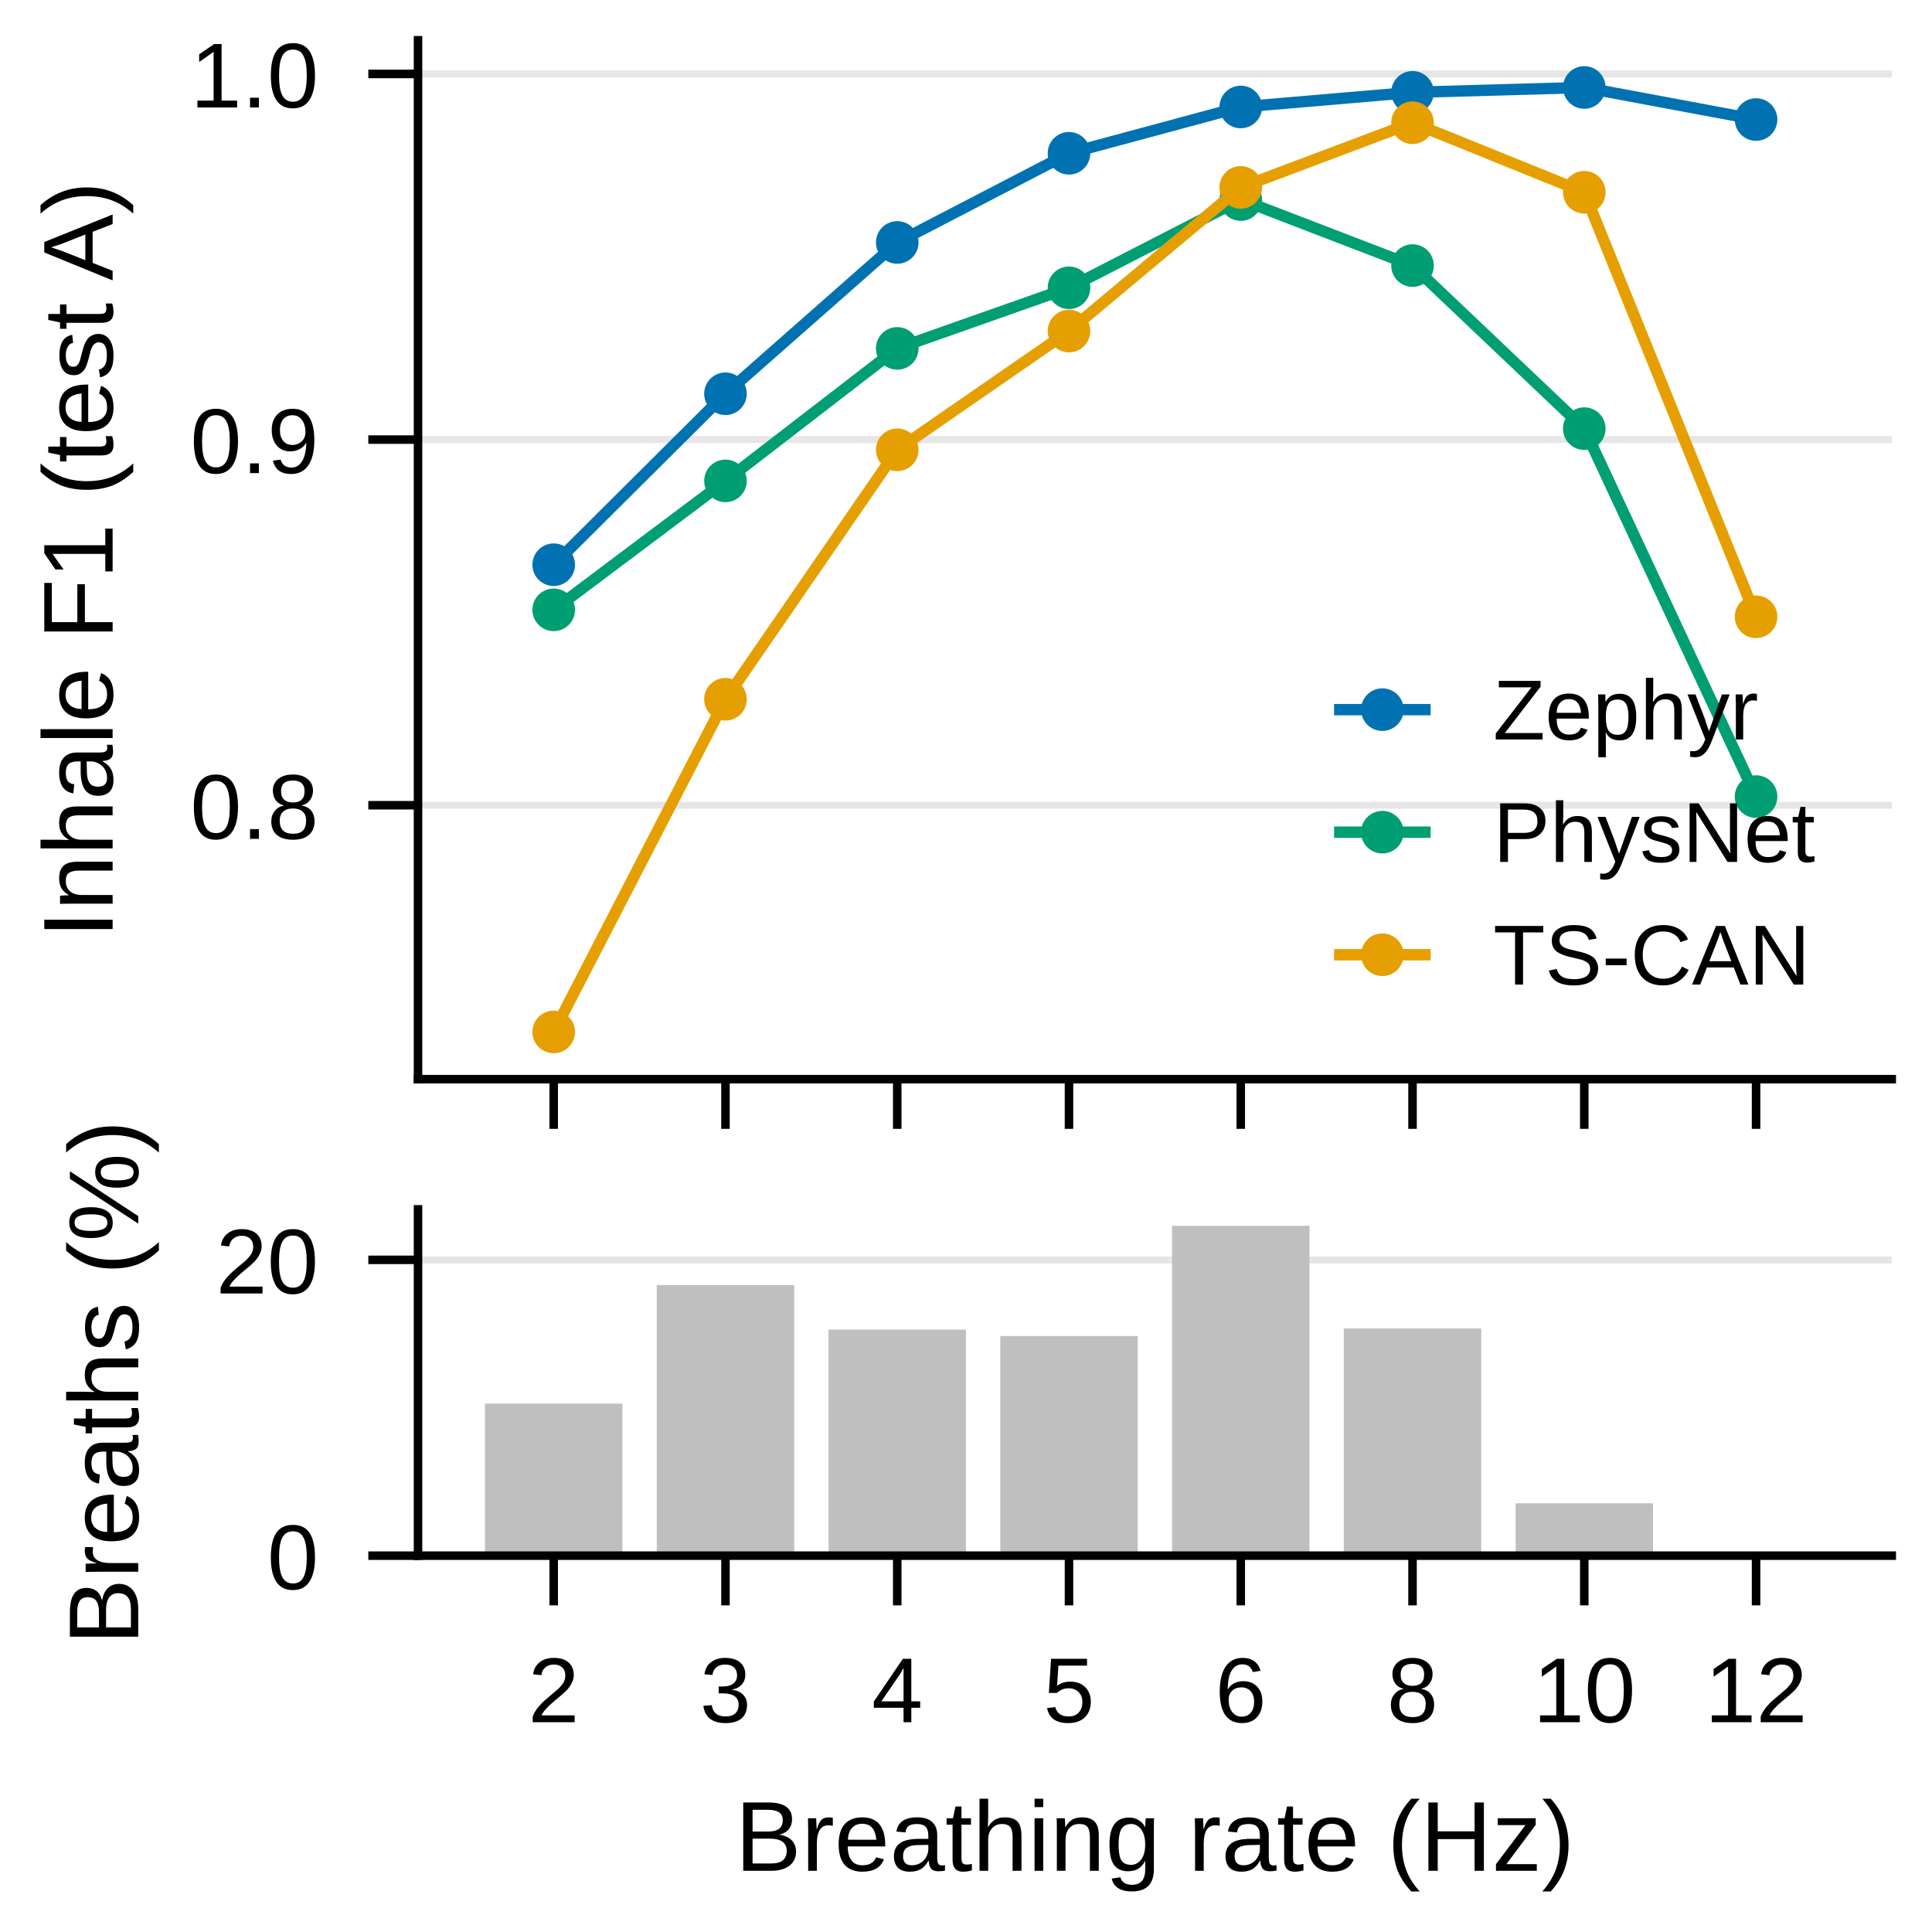
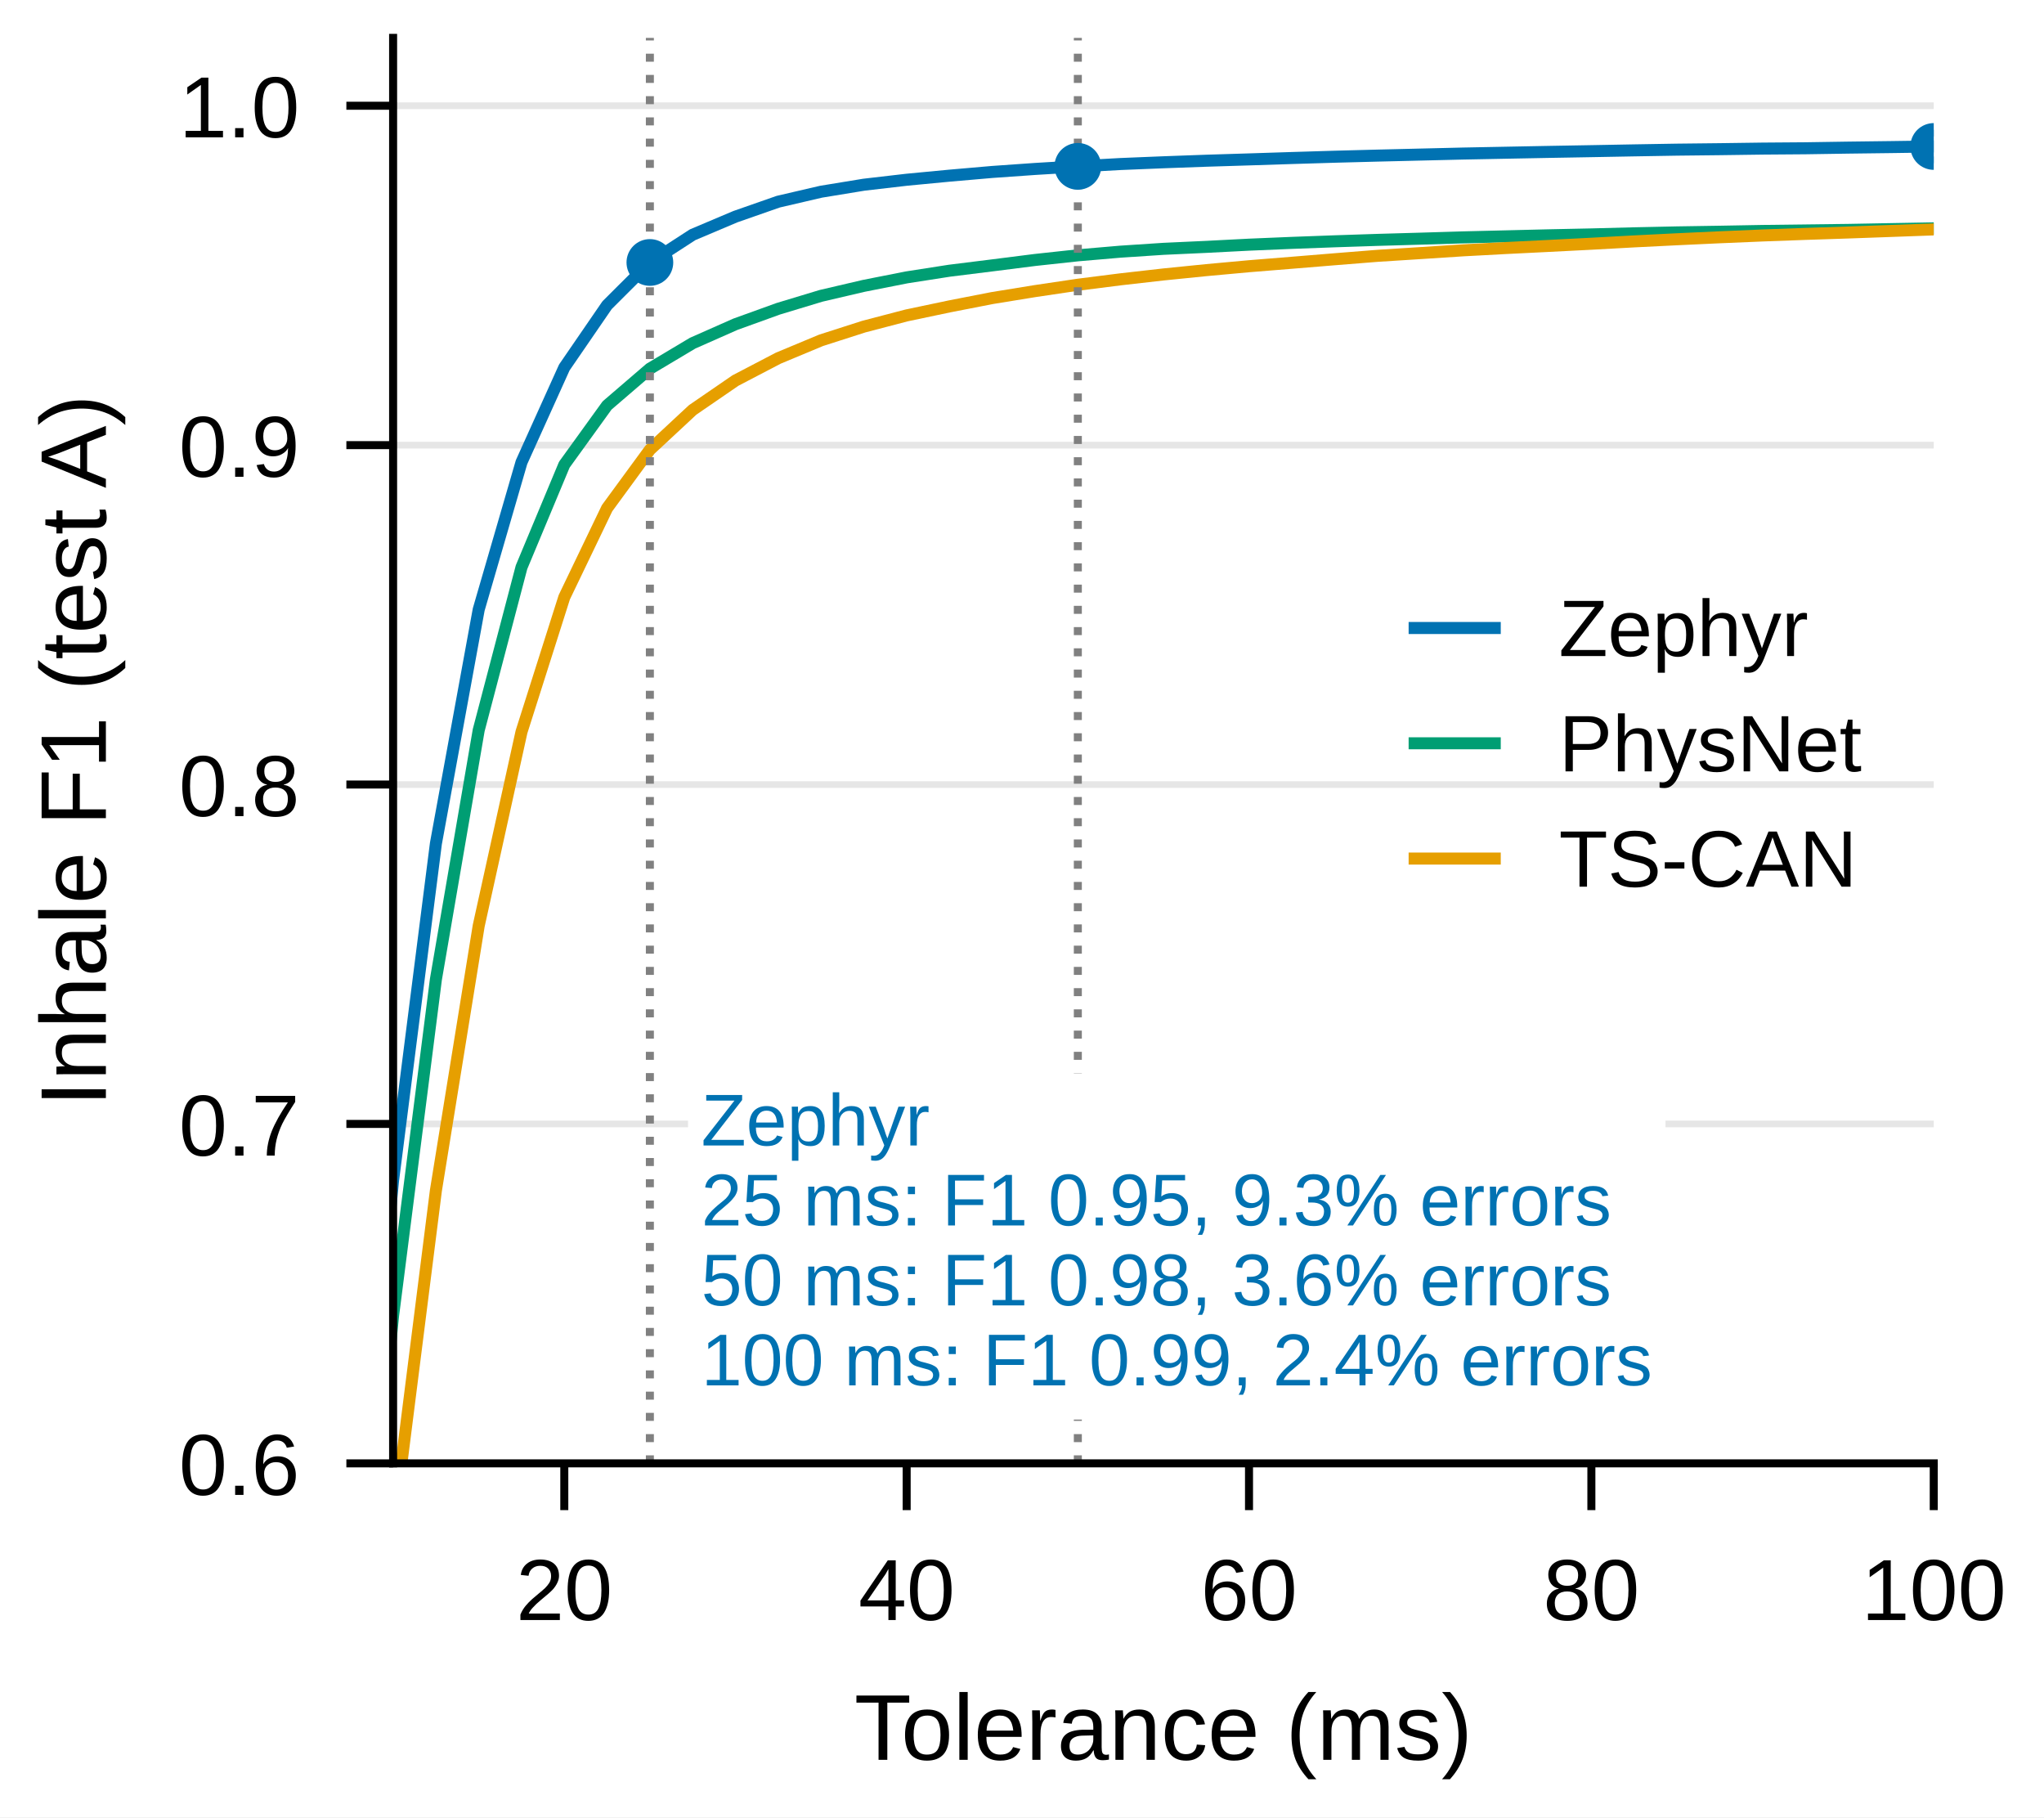
- <svg xmlns="http://www.w3.org/2000/svg" xmlns:xlink="http://www.w3.org/1999/xlink" width="136.063pt" height="136.063pt" viewBox="0 0 136.063 136.063" version="1.1">
+ <svg xmlns="http://www.w3.org/2000/svg" xmlns:xlink="http://www.w3.org/1999/xlink" width="153.071pt" height="136.063pt" viewBox="0 0 153.071 136.063" version="1.1">
  <defs>
    <style type="text/css">*{stroke-linejoin: round; stroke-linecap: butt}</style>
  </defs>
  <g id="figure_1">
    <g id="patch_1">
-       <path d="M 0 136.063  L 136.063 136.063  L 136.063 0  L 0 0  z " style="fill: #ffffff" />
+       <path d="M 0 136.063  L 153.071 136.063  L 153.071 0  L 0 0  z " style="fill: #ffffff" />
    </g>
    <g id="axes_1">
      <g id="patch_2">
-         <path d="M 29.439 76.001  L 133.228 76.001  L 133.228 2.835  L 29.439 2.835  z " style="fill: #ffffff" />
+         <path d="M 29.439 109.559  L 144.814 109.559  L 144.814 2.835  L 29.439 2.835  z " style="fill: #ffffff" />
      </g>
      <g id="matplotlib.axis_1">
        <g id="xtick_1">
          <g id="line2d_1">
            <defs>
-               <path id="m9912c24591" d="M 0 0  L 0 3.5  " style="stroke: #000000; stroke-width: 0.6" />
+               <path id="mca99b67387" d="M 0 0  L 0 3.5  " style="stroke: #000000; stroke-width: 0.6" />
            </defs>
            <g>
-               <use xlink:href="#m9912c24591" x="38.995" y="76.001" style="stroke: #000000; stroke-width: 0.6" />
-             </g>
+               <use xlink:href="#mca99b67387" x="42.259" y="109.559" style="stroke: #000000; stroke-width: 0.6" />
+             </g>
+           </g>
+           <g id="text_1">
+             <text style="font-size: 6.5px; font-family: 'Arial', 'Helvetica', 'DejaVu Sans', sans-serif; text-anchor: middle" x="42.259" y="121.291" transform="rotate(-0 42.25858 121.291)">20</text>
          </g>
        </g>
        <g id="xtick_2">
          <g id="line2d_2">
            <g>
-               <use xlink:href="#m9912c24591" x="51.092" y="76.001" style="stroke: #000000; stroke-width: 0.6" />
-             </g>
+               <use xlink:href="#mca99b67387" x="67.898" y="109.559" style="stroke: #000000; stroke-width: 0.6" />
+             </g>
+           </g>
+           <g id="text_2">
+             <text style="font-size: 6.5px; font-family: 'Arial', 'Helvetica', 'DejaVu Sans', sans-serif; text-anchor: middle" x="67.898" y="121.291" transform="rotate(-0 67.89751 121.291)">40</text>
          </g>
        </g>
        <g id="xtick_3">
          <g id="line2d_3">
            <g>
-               <use xlink:href="#m9912c24591" x="63.189" y="76.001" style="stroke: #000000; stroke-width: 0.6" />
-             </g>
+               <use xlink:href="#mca99b67387" x="93.536" y="109.559" style="stroke: #000000; stroke-width: 0.6" />
+             </g>
+           </g>
+           <g id="text_3">
+             <text style="font-size: 6.5px; font-family: 'Arial', 'Helvetica', 'DejaVu Sans', sans-serif; text-anchor: middle" x="93.536" y="121.291" transform="rotate(-0 93.53645 121.291)">60</text>
          </g>
        </g>
        <g id="xtick_4">
          <g id="line2d_4">
            <g>
-               <use xlink:href="#m9912c24591" x="75.285" y="76.001" style="stroke: #000000; stroke-width: 0.6" />
-             </g>
+               <use xlink:href="#mca99b67387" x="119.175" y="109.559" style="stroke: #000000; stroke-width: 0.6" />
+             </g>
+           </g>
+           <g id="text_4">
+             <text style="font-size: 6.5px; font-family: 'Arial', 'Helvetica', 'DejaVu Sans', sans-serif; text-anchor: middle" x="119.175" y="121.291" transform="rotate(-0 119.1754 121.291)">80</text>
          </g>
        </g>
        <g id="xtick_5">
          <g id="line2d_5">
            <g>
-               <use xlink:href="#m9912c24591" x="87.382" y="76.001" style="stroke: #000000; stroke-width: 0.6" />
-             </g>
-           </g>
-         </g>
-         <g id="xtick_6">
-           <g id="line2d_6">
-             <g>
-               <use xlink:href="#m9912c24591" x="99.479" y="76.001" style="stroke: #000000; stroke-width: 0.6" />
-             </g>
-           </g>
-         </g>
-         <g id="xtick_7">
-           <g id="line2d_7">
-             <g>
-               <use xlink:href="#m9912c24591" x="111.575" y="76.001" style="stroke: #000000; stroke-width: 0.6" />
-             </g>
-           </g>
-         </g>
-         <g id="xtick_8">
-           <g id="line2d_8">
-             <g>
-               <use xlink:href="#m9912c24591" x="123.672" y="76.001" style="stroke: #000000; stroke-width: 0.6" />
-             </g>
-           </g>
+               <use xlink:href="#mca99b67387" x="144.814" y="109.559" style="stroke: #000000; stroke-width: 0.6" />
+             </g>
+           </g>
+           <g id="text_5">
+             <text style="font-size: 6.5px; font-family: 'Arial', 'Helvetica', 'DejaVu Sans', sans-serif; text-anchor: middle" x="144.814" y="121.291" transform="rotate(-0 144.8143 121.291)">100</text>
+           </g>
+         </g>
+         <g id="text_6">
+           <text style="font-size: 7px; font-family: 'Arial', 'Helvetica', 'DejaVu Sans', sans-serif; text-anchor: middle" x="87.127" y="131.755" transform="rotate(-0 87.12671 131.7551)">Tolerance (ms)</text>
        </g>
      </g>
      <g id="matplotlib.axis_2">
        <g id="ytick_1">
+           <g id="line2d_6">
+             <path d="M 29.439 109.559  L 144.814 109.559  " clip-path="url(#p6277cdd5bd)" style="fill: none; stroke: #e6e6e6; stroke-width: 0.5; stroke-linecap: square" />
+           </g>
+           <g id="line2d_7">
+             <defs>
+               <path id="m16af5c1cee" d="M 0 0  L -3.5 0  " style="stroke: #000000; stroke-width: 0.6" />
+             </defs>
+             <g>
+               <use xlink:href="#m16af5c1cee" x="29.439" y="109.559" style="stroke: #000000; stroke-width: 0.6" />
+             </g>
+           </g>
+           <g id="text_7">
+             <text style="font-size: 6.5px; font-family: 'Arial', 'Helvetica', 'DejaVu Sans', sans-serif; text-anchor: end" x="22.439" y="111.925" transform="rotate(-0 22.43912 111.9249)">0.6</text>
+           </g>
+         </g>
+         <g id="ytick_2">
+           <g id="line2d_8">
+             <path d="M 29.439 84.148  L 144.814 84.148  " clip-path="url(#p6277cdd5bd)" style="fill: none; stroke: #e6e6e6; stroke-width: 0.5; stroke-linecap: square" />
+           </g>
          <g id="line2d_9">
-             <path d="M 29.439 56.709  L 133.228 56.709  " clip-path="url(#p82f0ae977c)" style="fill: none; stroke: #e6e6e6; stroke-width: 0.5; stroke-linecap: square" />
-           </g>
+             <g>
+               <use xlink:href="#m16af5c1cee" x="29.439" y="84.148" style="stroke: #000000; stroke-width: 0.6" />
+             </g>
+           </g>
+           <g id="text_8">
+             <text style="font-size: 6.5px; font-family: 'Arial', 'Helvetica', 'DejaVu Sans', sans-serif; text-anchor: end" x="22.439" y="86.514" transform="rotate(-0 22.43912 86.51436)">0.7</text>
+           </g>
+         </g>
+         <g id="ytick_3">
          <g id="line2d_10">
-             <defs>
-               <path id="m451cd3fb93" d="M 0 0  L -3.5 0  " style="stroke: #000000; stroke-width: 0.6" />
-             </defs>
-             <g>
-               <use xlink:href="#m451cd3fb93" x="29.439" y="56.709" style="stroke: #000000; stroke-width: 0.6" />
-             </g>
-           </g>
-           <g id="text_1">
-             <text style="font-size: 6.5px; font-family: 'Arial', 'Helvetica', 'DejaVu Sans', sans-serif; text-anchor: end" x="22.439" y="59.075" transform="rotate(-0 22.43912 59.07503)">0.8</text>
-           </g>
-         </g>
-         <g id="ytick_2">
+             <path d="M 29.439 58.738  L 144.814 58.738  " clip-path="url(#p6277cdd5bd)" style="fill: none; stroke: #e6e6e6; stroke-width: 0.5; stroke-linecap: square" />
+           </g>
          <g id="line2d_11">
-             <path d="M 29.439 30.958  L 133.228 30.958  " clip-path="url(#p82f0ae977c)" style="fill: none; stroke: #e6e6e6; stroke-width: 0.5; stroke-linecap: square" />
-           </g>
+             <g>
+               <use xlink:href="#m16af5c1cee" x="29.439" y="58.738" style="stroke: #000000; stroke-width: 0.6" />
+             </g>
+           </g>
+           <g id="text_9">
+             <text style="font-size: 6.5px; font-family: 'Arial', 'Helvetica', 'DejaVu Sans', sans-serif; text-anchor: end" x="22.439" y="61.104" transform="rotate(-0 22.43912 61.10385)">0.8</text>
+           </g>
+         </g>
+         <g id="ytick_4">
          <g id="line2d_12">
-             <g>
-               <use xlink:href="#m451cd3fb93" x="29.439" y="30.958" style="stroke: #000000; stroke-width: 0.6" />
-             </g>
-           </g>
-           <g id="text_2">
-             <text style="font-size: 6.5px; font-family: 'Arial', 'Helvetica', 'DejaVu Sans', sans-serif; text-anchor: end" x="22.439" y="33.324" transform="rotate(-0 22.43912 33.32418)">0.9</text>
-           </g>
-         </g>
-         <g id="ytick_3">
+             <path d="M 29.439 33.327  L 144.814 33.327  " clip-path="url(#p6277cdd5bd)" style="fill: none; stroke: #e6e6e6; stroke-width: 0.5; stroke-linecap: square" />
+           </g>
          <g id="line2d_13">
-             <path d="M 29.439 5.207  L 133.228 5.207  " clip-path="url(#p82f0ae977c)" style="fill: none; stroke: #e6e6e6; stroke-width: 0.5; stroke-linecap: square" />
-           </g>
+             <g>
+               <use xlink:href="#m16af5c1cee" x="29.439" y="33.327" style="stroke: #000000; stroke-width: 0.6" />
+             </g>
+           </g>
+           <g id="text_10">
+             <text style="font-size: 6.5px; font-family: 'Arial', 'Helvetica', 'DejaVu Sans', sans-serif; text-anchor: end" x="22.439" y="35.693" transform="rotate(-0 22.43912 35.69334)">0.9</text>
+           </g>
+         </g>
+         <g id="ytick_5">
          <g id="line2d_14">
-             <g>
-               <use xlink:href="#m451cd3fb93" x="29.439" y="5.207" style="stroke: #000000; stroke-width: 0.6" />
-             </g>
-           </g>
-           <g id="text_3">
-             <text style="font-size: 6.5px; font-family: 'Arial', 'Helvetica', 'DejaVu Sans', sans-serif; text-anchor: end" x="22.439" y="7.573" transform="rotate(-0 22.43912 7.573341)">1.0</text>
-           </g>
-         </g>
-         <g id="text_4">
-           <text style="font-size: 7px; font-family: 'Arial', 'Helvetica', 'DejaVu Sans', sans-serif; text-anchor: middle" x="7.931" y="39.418" transform="rotate(-90 7.930837 39.41771)">Inhale F1 (test A)</text>
-         </g>
-       </g>
-       <g id="line2d_15">
-         <path d="M 38.995 39.771  L 51.092 27.731  L 63.189 17.074  L 75.285 10.795  L 87.382 7.533  L 99.479 6.502  L 111.575 6.16  L 123.672 8.418  " clip-path="url(#p82f0ae977c)" style="fill: none; stroke: #0072b2; stroke-width: 0.8; stroke-linecap: square" />
+             <path d="M 29.439 7.917  L 144.814 7.917  " clip-path="url(#p6277cdd5bd)" style="fill: none; stroke: #e6e6e6; stroke-width: 0.5; stroke-linecap: square" />
+           </g>
+           <g id="line2d_15">
+             <g>
+               <use xlink:href="#m16af5c1cee" x="29.439" y="7.917" style="stroke: #000000; stroke-width: 0.6" />
+             </g>
+           </g>
+           <g id="text_11">
+             <text style="font-size: 6.5px; font-family: 'Arial', 'Helvetica', 'DejaVu Sans', sans-serif; text-anchor: end" x="22.439" y="10.283" transform="rotate(-0 22.43912 10.28284)">1.0</text>
+           </g>
+         </g>
+         <g id="text_12">
+           <text style="font-size: 7px; font-family: 'Arial', 'Helvetica', 'DejaVu Sans', sans-serif; text-anchor: middle" x="7.931" y="56.197" transform="rotate(-90 7.930837 56.19671)">Inhale F1 (test A)</text>
+         </g>
+       </g>
+       <g id="line2d_16">
+         <path d="M 25.001 137.063  L 26.234 121.303  L 29.439 88.347  L 32.644 63.151  L 35.849 45.636  L 39.054 34.609  L 42.259 27.513  L 45.463 22.848  L 48.668 19.651  L 51.873 17.573  L 55.078 16.219  L 58.283 15.099  L 61.488 14.354  L 64.693 13.829  L 67.898 13.457  L 71.102 13.152  L 74.307 12.874  L 77.512 12.649  L 80.717 12.456  L 83.922 12.28  L 87.127 12.149  L 90.332 12.033  L 93.536 11.934  L 96.741 11.831  L 99.946 11.734  L 103.151 11.65  L 106.356 11.573  L 109.561 11.496  L 112.766 11.434  L 115.971 11.373  L 119.175 11.317  L 122.38 11.258  L 125.585 11.204  L 128.79 11.169  L 131.995 11.125  L 135.2 11.101  L 138.405 11.052  L 141.609 11.012  L 144.814 10.966  " clip-path="url(#p6277cdd5bd)" style="fill: none; stroke: #0072b2; stroke-width: 0.9; stroke-linecap: square" />
+       </g>
+       <g id="line2d_17">
+         <path d="M 25.709 137.063  L 26.234 130.601  L 29.439 98.487  L 32.644 73.321  L 35.849 54.669  L 39.054 42.469  L 42.259 34.792  L 45.463 30.356  L 48.668 27.602  L 51.873 25.691  L 55.078 24.274  L 58.283 23.117  L 61.488 22.148  L 64.693 21.4  L 67.898 20.767  L 71.102 20.268  L 74.307 19.869  L 77.512 19.463  L 80.717 19.116  L 83.922 18.841  L 87.127 18.63  L 90.332 18.483  L 93.536 18.318  L 96.741 18.184  L 99.946 18.066  L 103.151 17.96  L 106.356 17.869  L 109.561 17.772  L 112.766 17.695  L 115.971 17.617  L 119.175 17.55  L 122.38 17.467  L 125.585 17.399  L 128.79 17.349  L 131.995 17.291  L 135.2 17.252  L 138.405 17.213  L 141.609 17.154  L 144.814 17.096  " clip-path="url(#p6277cdd5bd)" style="fill: none; stroke: #009e73; stroke-width: 0.9; stroke-linecap: square" />
+       </g>
+       <g id="line2d_18">
+         <path d="M 27.079 137.063  L 29.439 114.464  L 32.644 89.13  L 35.849 69.313  L 39.054 54.794  L 42.259 44.712  L 45.463 38.047  L 48.668 33.671  L 51.873 30.689  L 55.078 28.489  L 58.283 26.816  L 61.488 25.48  L 64.693 24.452  L 67.898 23.614  L 71.102 22.94  L 74.307 22.315  L 77.512 21.794  L 80.717 21.318  L 83.922 20.912  L 87.127 20.548  L 90.332 20.225  L 93.536 19.932  L 96.741 19.673  L 99.946 19.41  L 103.151 19.154  L 106.356 18.95  L 109.561 18.742  L 112.766 18.57  L 115.971 18.411  L 119.175 18.248  L 122.38 18.072  L 125.585 17.913  L 128.79 17.764  L 131.995 17.629  L 135.2 17.512  L 138.405 17.406  L 141.609 17.291  L 144.814 17.175  " clip-path="url(#p6277cdd5bd)" style="fill: none; stroke: #e69f00; stroke-width: 0.9; stroke-linecap: square" />
+       </g>
+       <g id="line2d_19">
+         <path d="M 48.668 109.559  L 48.668 2.835  " clip-path="url(#p6277cdd5bd)" style="fill: none; stroke-dasharray: 0.6,0.99; stroke-dashoffset: 0; stroke: #808080; stroke-width: 0.6" />
+       </g>
+       <g id="line2d_20">
+         <path d="M 80.717 109.559  L 80.717 2.835  " clip-path="url(#p6277cdd5bd)" style="fill: none; stroke-dasharray: 0.6,0.99; stroke-dashoffset: 0; stroke: #808080; stroke-width: 0.6" />
+       </g>
+       <g id="patch_3">
+         <path d="M 29.439 109.559  L 29.439 2.835  " style="fill: none; stroke: #000000; stroke-width: 0.6; stroke-linejoin: miter; stroke-linecap: square" />
+       </g>
+       <g id="patch_4">
+         <path d="M 29.439 109.559  L 144.814 109.559  " style="fill: none; stroke: #000000; stroke-width: 0.6; stroke-linejoin: miter; stroke-linecap: square" />
+       </g>
+       <g id="line2d_21">
        <defs>
-           <path id="mc1963c84e3" d="M 0 1  C 0.265 1 0.52 0.895 0.707 0.707  C 0.895 0.52 1 0.265 1 0  C 1 -0.265 0.895 -0.52 0.707 -0.707  C 0.52 -0.895 0.265 -1 0 -1  C -0.265 -1 -0.52 -0.895 -0.707 -0.707  C -0.895 -0.52 -1 -0.265 -1 0  C -1 0.265 -0.895 0.52 -0.707 0.707  C -0.52 0.895 -0.265 1 0 1  z " style="stroke: #0072b2" />
+           <path id="me36c6a7897" d="M 0 1.25  C 0.332 1.25 0.649 1.118 0.884 0.884  C 1.118 0.649 1.25 0.332 1.25 0  C 1.25 -0.332 1.118 -0.649 0.884 -0.884  C 0.649 -1.118 0.332 -1.25 0 -1.25  C -0.332 -1.25 -0.649 -1.118 -0.884 -0.884  C -1.118 -0.649 -1.25 -0.332 -1.25 0  C -1.25 0.332 -1.118 0.649 -0.884 0.884  C -0.649 1.118 -0.332 1.25 0 1.25  z " style="stroke: #0072b2" />
        </defs>
-         <g clip-path="url(#p82f0ae977c)">
-           <use xlink:href="#mc1963c84e3" x="38.995" y="39.771" style="fill: #0072b2; stroke: #0072b2" />
-           <use xlink:href="#mc1963c84e3" x="51.092" y="27.731" style="fill: #0072b2; stroke: #0072b2" />
-           <use xlink:href="#mc1963c84e3" x="63.189" y="17.074" style="fill: #0072b2; stroke: #0072b2" />
-           <use xlink:href="#mc1963c84e3" x="75.285" y="10.795" style="fill: #0072b2; stroke: #0072b2" />
-           <use xlink:href="#mc1963c84e3" x="87.382" y="7.533" style="fill: #0072b2; stroke: #0072b2" />
-           <use xlink:href="#mc1963c84e3" x="99.479" y="6.502" style="fill: #0072b2; stroke: #0072b2" />
-           <use xlink:href="#mc1963c84e3" x="111.575" y="6.16" style="fill: #0072b2; stroke: #0072b2" />
-           <use xlink:href="#mc1963c84e3" x="123.672" y="8.418" style="fill: #0072b2; stroke: #0072b2" />
-         </g>
-       </g>
-       <g id="line2d_16">
-         <path d="M 38.995 42.948  L 51.092 33.866  L 63.189 24.536  L 75.285 20.268  L 87.382 14.053  L 99.479 18.704  L 111.575 30.188  L 123.672 56.101  " clip-path="url(#p82f0ae977c)" style="fill: none; stroke: #009e73; stroke-width: 0.8; stroke-linecap: square" />
-         <defs>
-           <path id="m404139b892" d="M 0 1  C 0.265 1 0.52 0.895 0.707 0.707  C 0.895 0.52 1 0.265 1 0  C 1 -0.265 0.895 -0.52 0.707 -0.707  C 0.52 -0.895 0.265 -1 0 -1  C -0.265 -1 -0.52 -0.895 -0.707 -0.707  C -0.895 -0.52 -1 -0.265 -1 0  C -1 0.265 -0.895 0.52 -0.707 0.707  C -0.52 0.895 -0.265 1 0 1  z " style="stroke: #009e73" />
-         </defs>
-         <g clip-path="url(#p82f0ae977c)">
-           <use xlink:href="#m404139b892" x="38.995" y="42.948" style="fill: #009e73; stroke: #009e73" />
-           <use xlink:href="#m404139b892" x="51.092" y="33.866" style="fill: #009e73; stroke: #009e73" />
-           <use xlink:href="#m404139b892" x="63.189" y="24.536" style="fill: #009e73; stroke: #009e73" />
-           <use xlink:href="#m404139b892" x="75.285" y="20.268" style="fill: #009e73; stroke: #009e73" />
-           <use xlink:href="#m404139b892" x="87.382" y="14.053" style="fill: #009e73; stroke: #009e73" />
-           <use xlink:href="#m404139b892" x="99.479" y="18.704" style="fill: #009e73; stroke: #009e73" />
-           <use xlink:href="#m404139b892" x="111.575" y="30.188" style="fill: #009e73; stroke: #009e73" />
-           <use xlink:href="#m404139b892" x="123.672" y="56.101" style="fill: #009e73; stroke: #009e73" />
-         </g>
-       </g>
-       <g id="line2d_17">
-         <path d="M 38.995 72.675  L 51.092 49.247  L 63.189 31.677  L 75.285 23.315  L 87.382 13.196  L 99.479 8.643  L 111.575 13.54  L 123.672 43.437  " clip-path="url(#p82f0ae977c)" style="fill: none; stroke: #e69f00; stroke-width: 0.8; stroke-linecap: square" />
-         <defs>
-           <path id="m7e74c04f65" d="M 0 1  C 0.265 1 0.52 0.895 0.707 0.707  C 0.895 0.52 1 0.265 1 0  C 1 -0.265 0.895 -0.52 0.707 -0.707  C 0.52 -0.895 0.265 -1 0 -1  C -0.265 -1 -0.52 -0.895 -0.707 -0.707  C -0.895 -0.52 -1 -0.265 -1 0  C -1 0.265 -0.895 0.52 -0.707 0.707  C -0.52 0.895 -0.265 1 0 1  z " style="stroke: #e69f00" />
-         </defs>
-         <g clip-path="url(#p82f0ae977c)">
-           <use xlink:href="#m7e74c04f65" x="38.995" y="72.675" style="fill: #e69f00; stroke: #e69f00" />
-           <use xlink:href="#m7e74c04f65" x="51.092" y="49.247" style="fill: #e69f00; stroke: #e69f00" />
-           <use xlink:href="#m7e74c04f65" x="63.189" y="31.677" style="fill: #e69f00; stroke: #e69f00" />
-           <use xlink:href="#m7e74c04f65" x="75.285" y="23.315" style="fill: #e69f00; stroke: #e69f00" />
-           <use xlink:href="#m7e74c04f65" x="87.382" y="13.196" style="fill: #e69f00; stroke: #e69f00" />
-           <use xlink:href="#m7e74c04f65" x="99.479" y="8.643" style="fill: #e69f00; stroke: #e69f00" />
-           <use xlink:href="#m7e74c04f65" x="111.575" y="13.54" style="fill: #e69f00; stroke: #e69f00" />
-           <use xlink:href="#m7e74c04f65" x="123.672" y="43.437" style="fill: #e69f00; stroke: #e69f00" />
-         </g>
-       </g>
-       <g id="patch_3">
-         <path d="M 29.439 76.001  L 29.439 2.835  " style="fill: none; stroke: #000000; stroke-width: 0.6; stroke-linejoin: miter; stroke-linecap: square" />
-       </g>
-       <g id="patch_4">
-         <path d="M 29.439 76.001  L 133.228 76.001  " style="fill: none; stroke: #000000; stroke-width: 0.6; stroke-linejoin: miter; stroke-linecap: square" />
+         <g clip-path="url(#p6277cdd5bd)">
+           <use xlink:href="#me36c6a7897" x="48.668" y="19.651" style="fill: #0072b2; stroke: #0072b2" />
+         </g>
+       </g>
+       <g id="line2d_22">
+         <g clip-path="url(#p6277cdd5bd)">
+           <use xlink:href="#me36c6a7897" x="80.717" y="12.456" style="fill: #0072b2; stroke: #0072b2" />
+         </g>
+       </g>
+       <g id="line2d_23">
+         <g clip-path="url(#p6277cdd5bd)">
+           <use xlink:href="#me36c6a7897" x="144.814" y="10.966" style="fill: #0072b2; stroke: #0072b2" />
+         </g>
+       </g>
+       <g id="text_13">
+         <g id="patch_5">
+           <path d="M 51.524 106.28  L 124.725 106.28  L 124.725 80.355  L 51.524 80.355  z " style="fill: #ffffff" />
+         </g>
+         <text style="font-size: 5.5px; font-family: 'Arial', 'Helvetica', 'DejaVu Sans', sans-serif; fill: #0072b2" transform="translate(52.51416 85.76175)">Zephyr</text>
+         <text style="font-size: 5.5px; font-family: 'Arial', 'Helvetica', 'DejaVu Sans', sans-serif; fill: #0072b2" transform="translate(52.51416 91.74794)">25 ms: F1 0.95, 9.3% errors</text>
+         <text style="font-size: 5.5px; font-family: 'Arial', 'Helvetica', 'DejaVu Sans', sans-serif; fill: #0072b2" transform="translate(52.51416 97.73403)">50 ms: F1 0.98, 3.6% errors</text>
+         <text style="font-size: 5.5px; font-family: 'Arial', 'Helvetica', 'DejaVu Sans', sans-serif; fill: #0072b2" transform="translate(52.51416 103.7201)">100 ms: F1 0.99, 2.4% errors</text>
      </g>
      <g id="legend_1">
-         <g id="line2d_18">
-           <path d="M 94.353 49.976  L 97.353 49.976  L 100.353 49.976  " style="fill: none; stroke: #0072b2; stroke-width: 0.8; stroke-linecap: square" />
-           <g>
-             <use xlink:href="#mc1963c84e3" x="97.353" y="49.976" style="fill: #0072b2; stroke: #0072b2" />
-           </g>
-         </g>
-         <g id="text_5">
-           <text style="font-size: 6px; font-family: 'Arial', 'Helvetica', 'DejaVu Sans', sans-serif; text-anchor: start" x="105.153" y="52.076" transform="rotate(-0 105.153 52.07613)">Zephyr</text>
-         </g>
-         <g id="line2d_19">
-           <path d="M 94.353 58.607  L 97.353 58.607  L 100.353 58.607  " style="fill: none; stroke: #009e73; stroke-width: 0.8; stroke-linecap: square" />
-           <g>
-             <use xlink:href="#m404139b892" x="97.353" y="58.607" style="fill: #009e73; stroke: #009e73" />
-           </g>
-         </g>
-         <g id="text_6">
-           <text style="font-size: 6px; font-family: 'Arial', 'Helvetica', 'DejaVu Sans', sans-serif; text-anchor: start" x="105.153" y="60.707" transform="rotate(-0 105.153 60.7071)">PhysNet</text>
-         </g>
-         <g id="line2d_20">
-           <path d="M 94.353 67.238  L 97.353 67.238  L 100.353 67.238  " style="fill: none; stroke: #e69f00; stroke-width: 0.8; stroke-linecap: square" />
-           <g>
-             <use xlink:href="#m7e74c04f65" x="97.353" y="67.238" style="fill: #e69f00; stroke: #e69f00" />
-           </g>
-         </g>
-         <g id="text_7">
-           <text style="font-size: 6px; font-family: 'Arial', 'Helvetica', 'DejaVu Sans', sans-serif; text-anchor: start" x="105.153" y="69.338" transform="rotate(-0 105.153 69.33808)">TS-CAN</text>
-         </g>
-       </g>
-     </g>
-     <g id="axes_2">
-       <g id="patch_5">
-         <path d="M 29.439 109.559  L 133.228 109.559  L 133.228 85.17  L 29.439 85.17  z " style="fill: #ffffff" />
-       </g>
-       <g id="matplotlib.axis_3">
-         <g id="xtick_9">
-           <g id="line2d_21">
-             <g>
-               <use xlink:href="#m9912c24591" x="38.995" y="109.559" style="stroke: #000000; stroke-width: 0.6" />
-             </g>
-           </g>
-           <g id="text_8">
-             <text style="font-size: 6.5px; font-family: 'Arial', 'Helvetica', 'DejaVu Sans', sans-serif; text-anchor: middle" x="38.995" y="121.291" transform="rotate(-0 38.99547 121.291)">2</text>
-           </g>
-         </g>
-         <g id="xtick_10">
-           <g id="line2d_22">
-             <g>
-               <use xlink:href="#m9912c24591" x="51.092" y="109.559" style="stroke: #000000; stroke-width: 0.6" />
-             </g>
-           </g>
-           <g id="text_9">
-             <text style="font-size: 6.5px; font-family: 'Arial', 'Helvetica', 'DejaVu Sans', sans-serif; text-anchor: middle" x="51.092" y="121.291" transform="rotate(-0 51.09212 121.291)">3</text>
-           </g>
-         </g>
-         <g id="xtick_11">
-           <g id="line2d_23">
-             <g>
-               <use xlink:href="#m9912c24591" x="63.189" y="109.559" style="stroke: #000000; stroke-width: 0.6" />
-             </g>
-           </g>
-           <g id="text_10">
-             <text style="font-size: 6.5px; font-family: 'Arial', 'Helvetica', 'DejaVu Sans', sans-serif; text-anchor: middle" x="63.189" y="121.291" transform="rotate(-0 63.18876 121.291)">4</text>
-           </g>
-         </g>
-         <g id="xtick_12">
-           <g id="line2d_24">
-             <g>
-               <use xlink:href="#m9912c24591" x="75.285" y="109.559" style="stroke: #000000; stroke-width: 0.6" />
-             </g>
-           </g>
-           <g id="text_11">
-             <text style="font-size: 6.5px; font-family: 'Arial', 'Helvetica', 'DejaVu Sans', sans-serif; text-anchor: middle" x="75.285" y="121.291" transform="rotate(-0 75.28541 121.291)">5</text>
-           </g>
-         </g>
-         <g id="xtick_13">
-           <g id="line2d_25">
-             <g>
-               <use xlink:href="#m9912c24591" x="87.382" y="109.559" style="stroke: #000000; stroke-width: 0.6" />
-             </g>
-           </g>
-           <g id="text_12">
-             <text style="font-size: 6.5px; font-family: 'Arial', 'Helvetica', 'DejaVu Sans', sans-serif; text-anchor: middle" x="87.382" y="121.291" transform="rotate(-0 87.38206 121.291)">6</text>
-           </g>
-         </g>
-         <g id="xtick_14">
-           <g id="line2d_26">
-             <g>
-               <use xlink:href="#m9912c24591" x="99.479" y="109.559" style="stroke: #000000; stroke-width: 0.6" />
-             </g>
-           </g>
-           <g id="text_13">
-             <text style="font-size: 6.5px; font-family: 'Arial', 'Helvetica', 'DejaVu Sans', sans-serif; text-anchor: middle" x="99.479" y="121.291" transform="rotate(-0 99.4787 121.291)">8</text>
-           </g>
-         </g>
-         <g id="xtick_15">
-           <g id="line2d_27">
-             <g>
-               <use xlink:href="#m9912c24591" x="111.575" y="109.559" style="stroke: #000000; stroke-width: 0.6" />
-             </g>
-           </g>
-           <g id="text_14">
-             <text style="font-size: 6.5px; font-family: 'Arial', 'Helvetica', 'DejaVu Sans', sans-serif; text-anchor: middle" x="111.575" y="121.291" transform="rotate(-0 111.5753 121.291)">10</text>
-           </g>
-         </g>
-         <g id="xtick_16">
-           <g id="line2d_28">
-             <g>
-               <use xlink:href="#m9912c24591" x="123.672" y="109.559" style="stroke: #000000; stroke-width: 0.6" />
-             </g>
-           </g>
-           <g id="text_15">
-             <text style="font-size: 6.5px; font-family: 'Arial', 'Helvetica', 'DejaVu Sans', sans-serif; text-anchor: middle" x="123.672" y="121.291" transform="rotate(-0 123.672 121.291)">12</text>
-           </g>
+         <g id="line2d_24">
+           <path d="M 105.939 47.018  L 108.939 47.018  L 111.939 47.018  " style="fill: none; stroke: #0072b2; stroke-width: 0.9; stroke-linecap: square" />
+         </g>
+         <g id="text_14">
+           <text style="font-size: 6px; font-family: 'Arial', 'Helvetica', 'DejaVu Sans', sans-serif; text-anchor: start" x="116.739" y="49.118" transform="rotate(-0 116.739 49.11847)">Zephyr</text>
+         </g>
+         <g id="line2d_25">
+           <path d="M 105.939 55.649  L 108.939 55.649  L 111.939 55.649  " style="fill: none; stroke: #009e73; stroke-width: 0.9; stroke-linecap: square" />
+         </g>
+         <g id="text_15">
+           <text style="font-size: 6px; font-family: 'Arial', 'Helvetica', 'DejaVu Sans', sans-serif; text-anchor: start" x="116.739" y="57.749" transform="rotate(-0 116.739 57.74945)">PhysNet</text>
+         </g>
+         <g id="line2d_26">
+           <path d="M 105.939 64.28  L 108.939 64.28  L 111.939 64.28  " style="fill: none; stroke: #e69f00; stroke-width: 0.9; stroke-linecap: square" />
        </g>
        <g id="text_16">
-           <text style="font-size: 7px; font-family: 'Arial', 'Helvetica', 'DejaVu Sans', sans-serif; text-anchor: middle" x="81.334" y="131.755" transform="rotate(-0 81.33373 131.7551)">Breathing rate (Hz)</text>
-         </g>
-       </g>
-       <g id="matplotlib.axis_4">
-         <g id="ytick_4">
-           <g id="line2d_29">
-             <path d="M 29.439 109.559  L 133.228 109.559  " clip-path="url(#p7960d9e7ee)" style="fill: none; stroke: #e6e6e6; stroke-width: 0.5; stroke-linecap: square" />
-           </g>
-           <g id="line2d_30">
-             <g>
-               <use xlink:href="#m451cd3fb93" x="29.439" y="109.559" style="stroke: #000000; stroke-width: 0.6" />
-             </g>
-           </g>
-           <g id="text_17">
-             <text style="font-size: 6.5px; font-family: 'Arial', 'Helvetica', 'DejaVu Sans', sans-serif; text-anchor: end" x="22.439" y="111.925" transform="rotate(-0 22.43912 111.9249)">0</text>
-           </g>
-         </g>
-         <g id="ytick_5">
-           <g id="line2d_31">
-             <path d="M 29.439 88.727  L 133.228 88.727  " clip-path="url(#p7960d9e7ee)" style="fill: none; stroke: #e6e6e6; stroke-width: 0.5; stroke-linecap: square" />
-           </g>
-           <g id="line2d_32">
-             <g>
-               <use xlink:href="#m451cd3fb93" x="29.439" y="88.727" style="stroke: #000000; stroke-width: 0.6" />
-             </g>
-           </g>
-           <g id="text_18">
-             <text style="font-size: 6.5px; font-family: 'Arial', 'Helvetica', 'DejaVu Sans', sans-serif; text-anchor: end" x="22.439" y="91.093" transform="rotate(-0 22.43912 91.09334)">20</text>
-           </g>
-         </g>
-         <g id="text_19">
-           <text style="font-size: 7px; font-family: 'Arial', 'Helvetica', 'DejaVu Sans', sans-serif; text-anchor: middle" x="9.737" y="97.364" transform="rotate(-90 9.736618 97.36442)">Breaths (%)</text>
-         </g>
-       </g>
-       <g id="patch_6">
-         <path d="M 34.157 109.559  L 43.834 109.559  L 43.834 98.851  L 34.157 98.851  z " clip-path="url(#p7960d9e7ee)" style="fill: #bfbfbf" />
-       </g>
-       <g id="patch_7">
-         <path d="M 46.253 109.559  L 55.931 109.559  L 55.931 90.505  L 46.253 90.505  z " clip-path="url(#p7960d9e7ee)" style="fill: #bfbfbf" />
-       </g>
-       <g id="patch_8">
-         <path d="M 58.35 109.559  L 68.027 109.559  L 68.027 93.64  L 58.35 93.64  z " clip-path="url(#p7960d9e7ee)" style="fill: #bfbfbf" />
-       </g>
-       <g id="patch_9">
-         <path d="M 70.447 109.559  L 80.124 109.559  L 80.124 94.091  L 70.447 94.091  z " clip-path="url(#p7960d9e7ee)" style="fill: #bfbfbf" />
-       </g>
-       <g id="patch_10">
-         <path d="M 82.543 109.559  L 92.221 109.559  L 92.221 86.331  L 82.543 86.331  z " clip-path="url(#p7960d9e7ee)" style="fill: #bfbfbf" />
-       </g>
-       <g id="patch_11">
-         <path d="M 94.64 109.559  L 104.317 109.559  L 104.317 93.559  L 94.64 93.559  z " clip-path="url(#p7960d9e7ee)" style="fill: #bfbfbf" />
-       </g>
-       <g id="patch_12">
-         <path d="M 106.737 109.559  L 116.414 109.559  L 116.414 105.873  L 106.737 105.873  z " clip-path="url(#p7960d9e7ee)" style="fill: #bfbfbf" />
-       </g>
-       <g id="patch_13">
-         <path d="M 118.833 109.559  L 128.511 109.559  L 128.511 109.463  L 118.833 109.463  z " clip-path="url(#p7960d9e7ee)" style="fill: #bfbfbf" />
-       </g>
-       <g id="patch_14">
-         <path d="M 29.439 109.559  L 29.439 85.17  " style="fill: none; stroke: #000000; stroke-width: 0.6; stroke-linejoin: miter; stroke-linecap: square" />
-       </g>
-       <g id="patch_15">
-         <path d="M 29.439 109.559  L 133.228 109.559  " style="fill: none; stroke: #000000; stroke-width: 0.6; stroke-linejoin: miter; stroke-linecap: square" />
+           <text style="font-size: 6px; font-family: 'Arial', 'Helvetica', 'DejaVu Sans', sans-serif; text-anchor: start" x="116.739" y="66.38" transform="rotate(-0 116.739 66.38042)">TS-CAN</text>
+         </g>
      </g>
    </g>
  </g>
  <defs>
-     <clipPath id="p82f0ae977c">
-       <rect x="29.439" y="2.835" width="103.789" height="73.166" />
-     </clipPath>
-     <clipPath id="p7960d9e7ee">
-       <rect x="29.439" y="85.17" width="103.789" height="24.389" />
+     <clipPath id="p6277cdd5bd">
+       <rect x="29.439" y="2.835" width="115.375" height="106.724" />
    </clipPath>
  </defs>
</svg>
